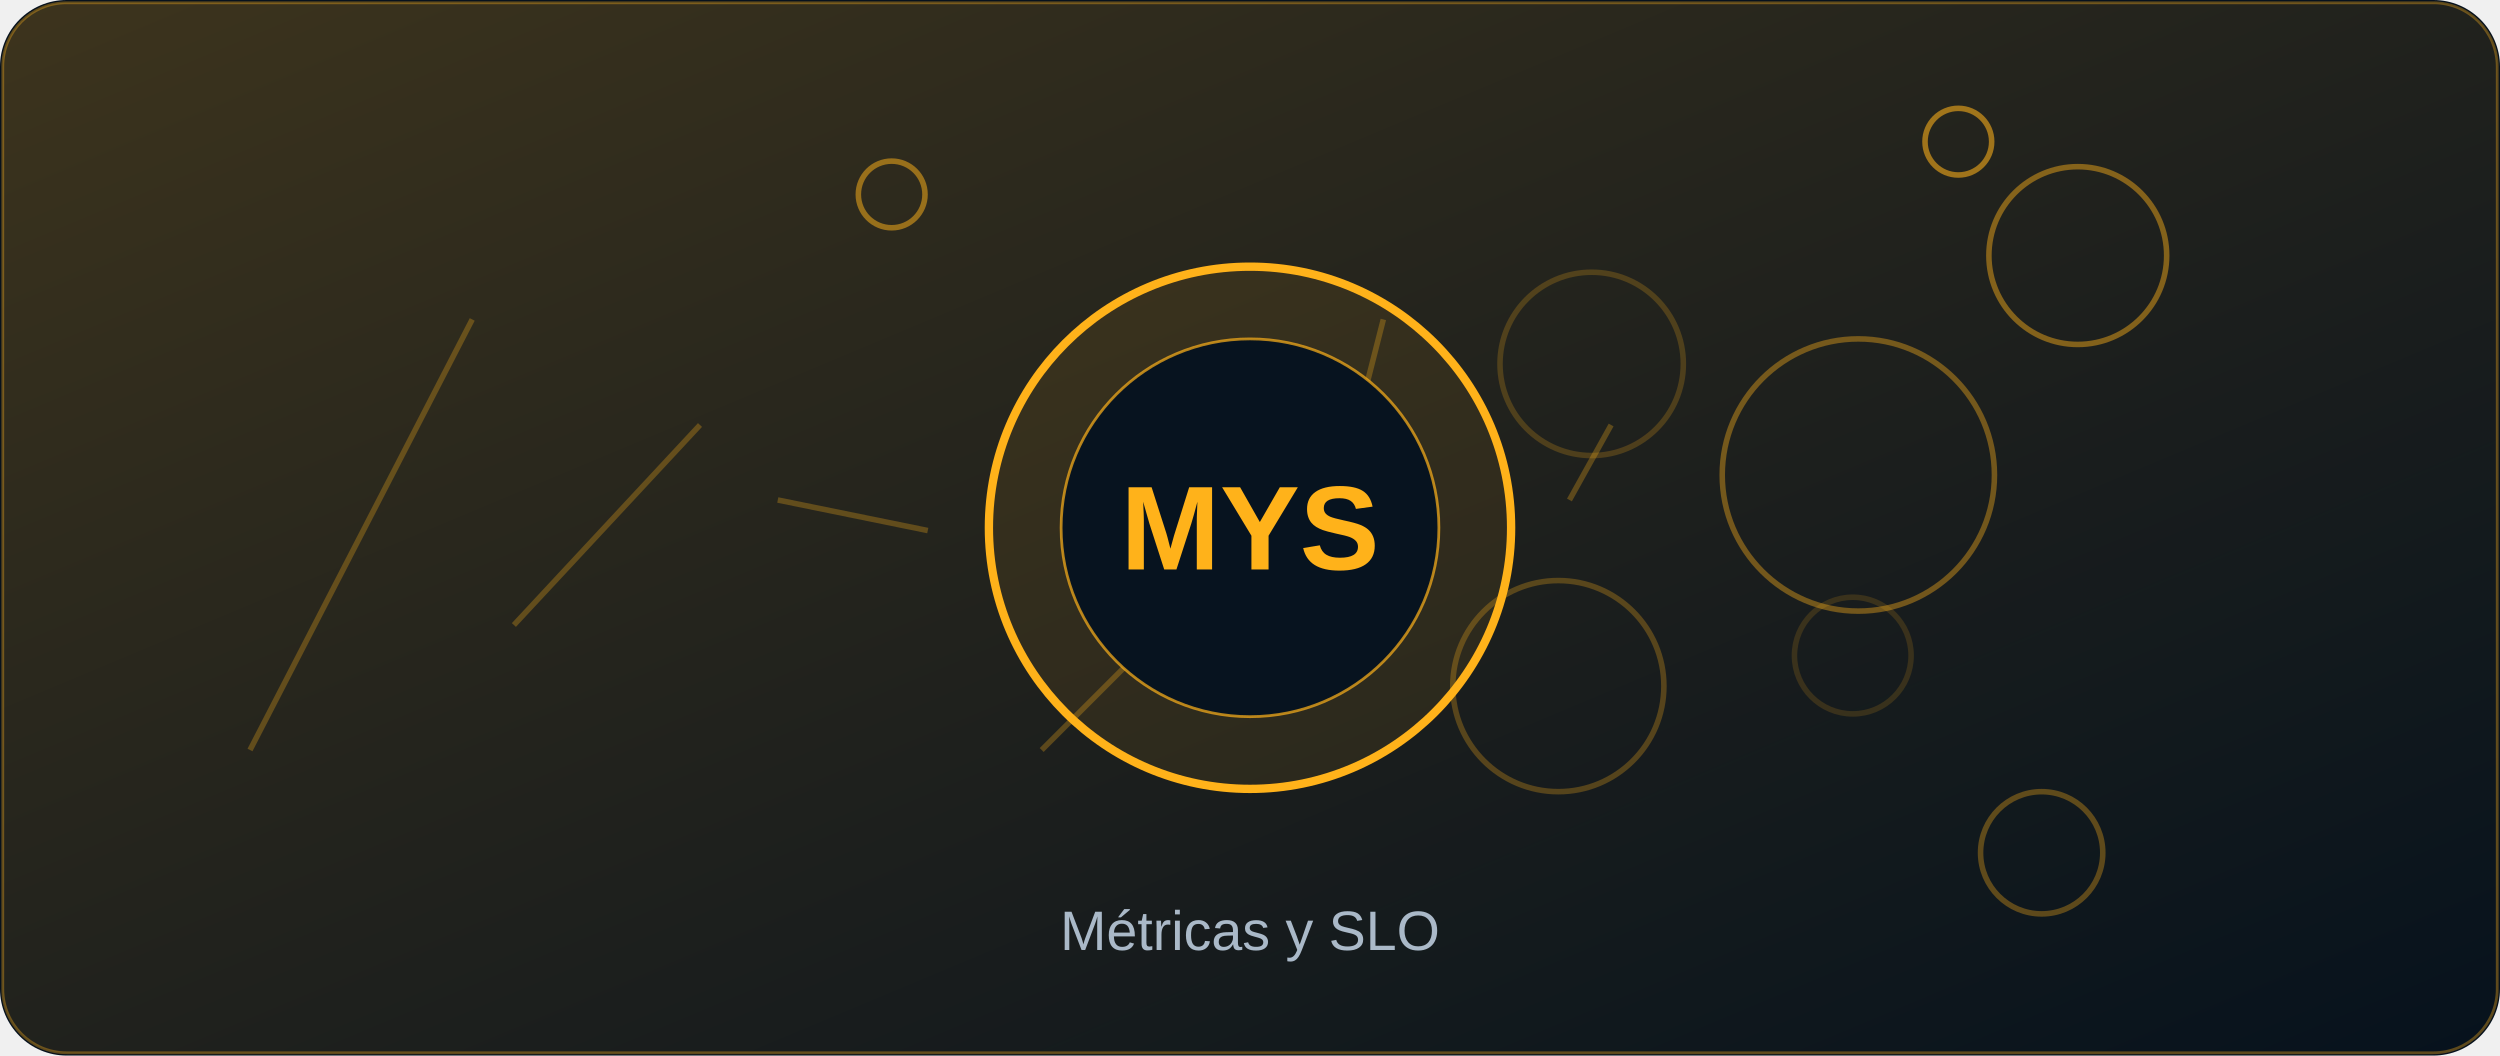
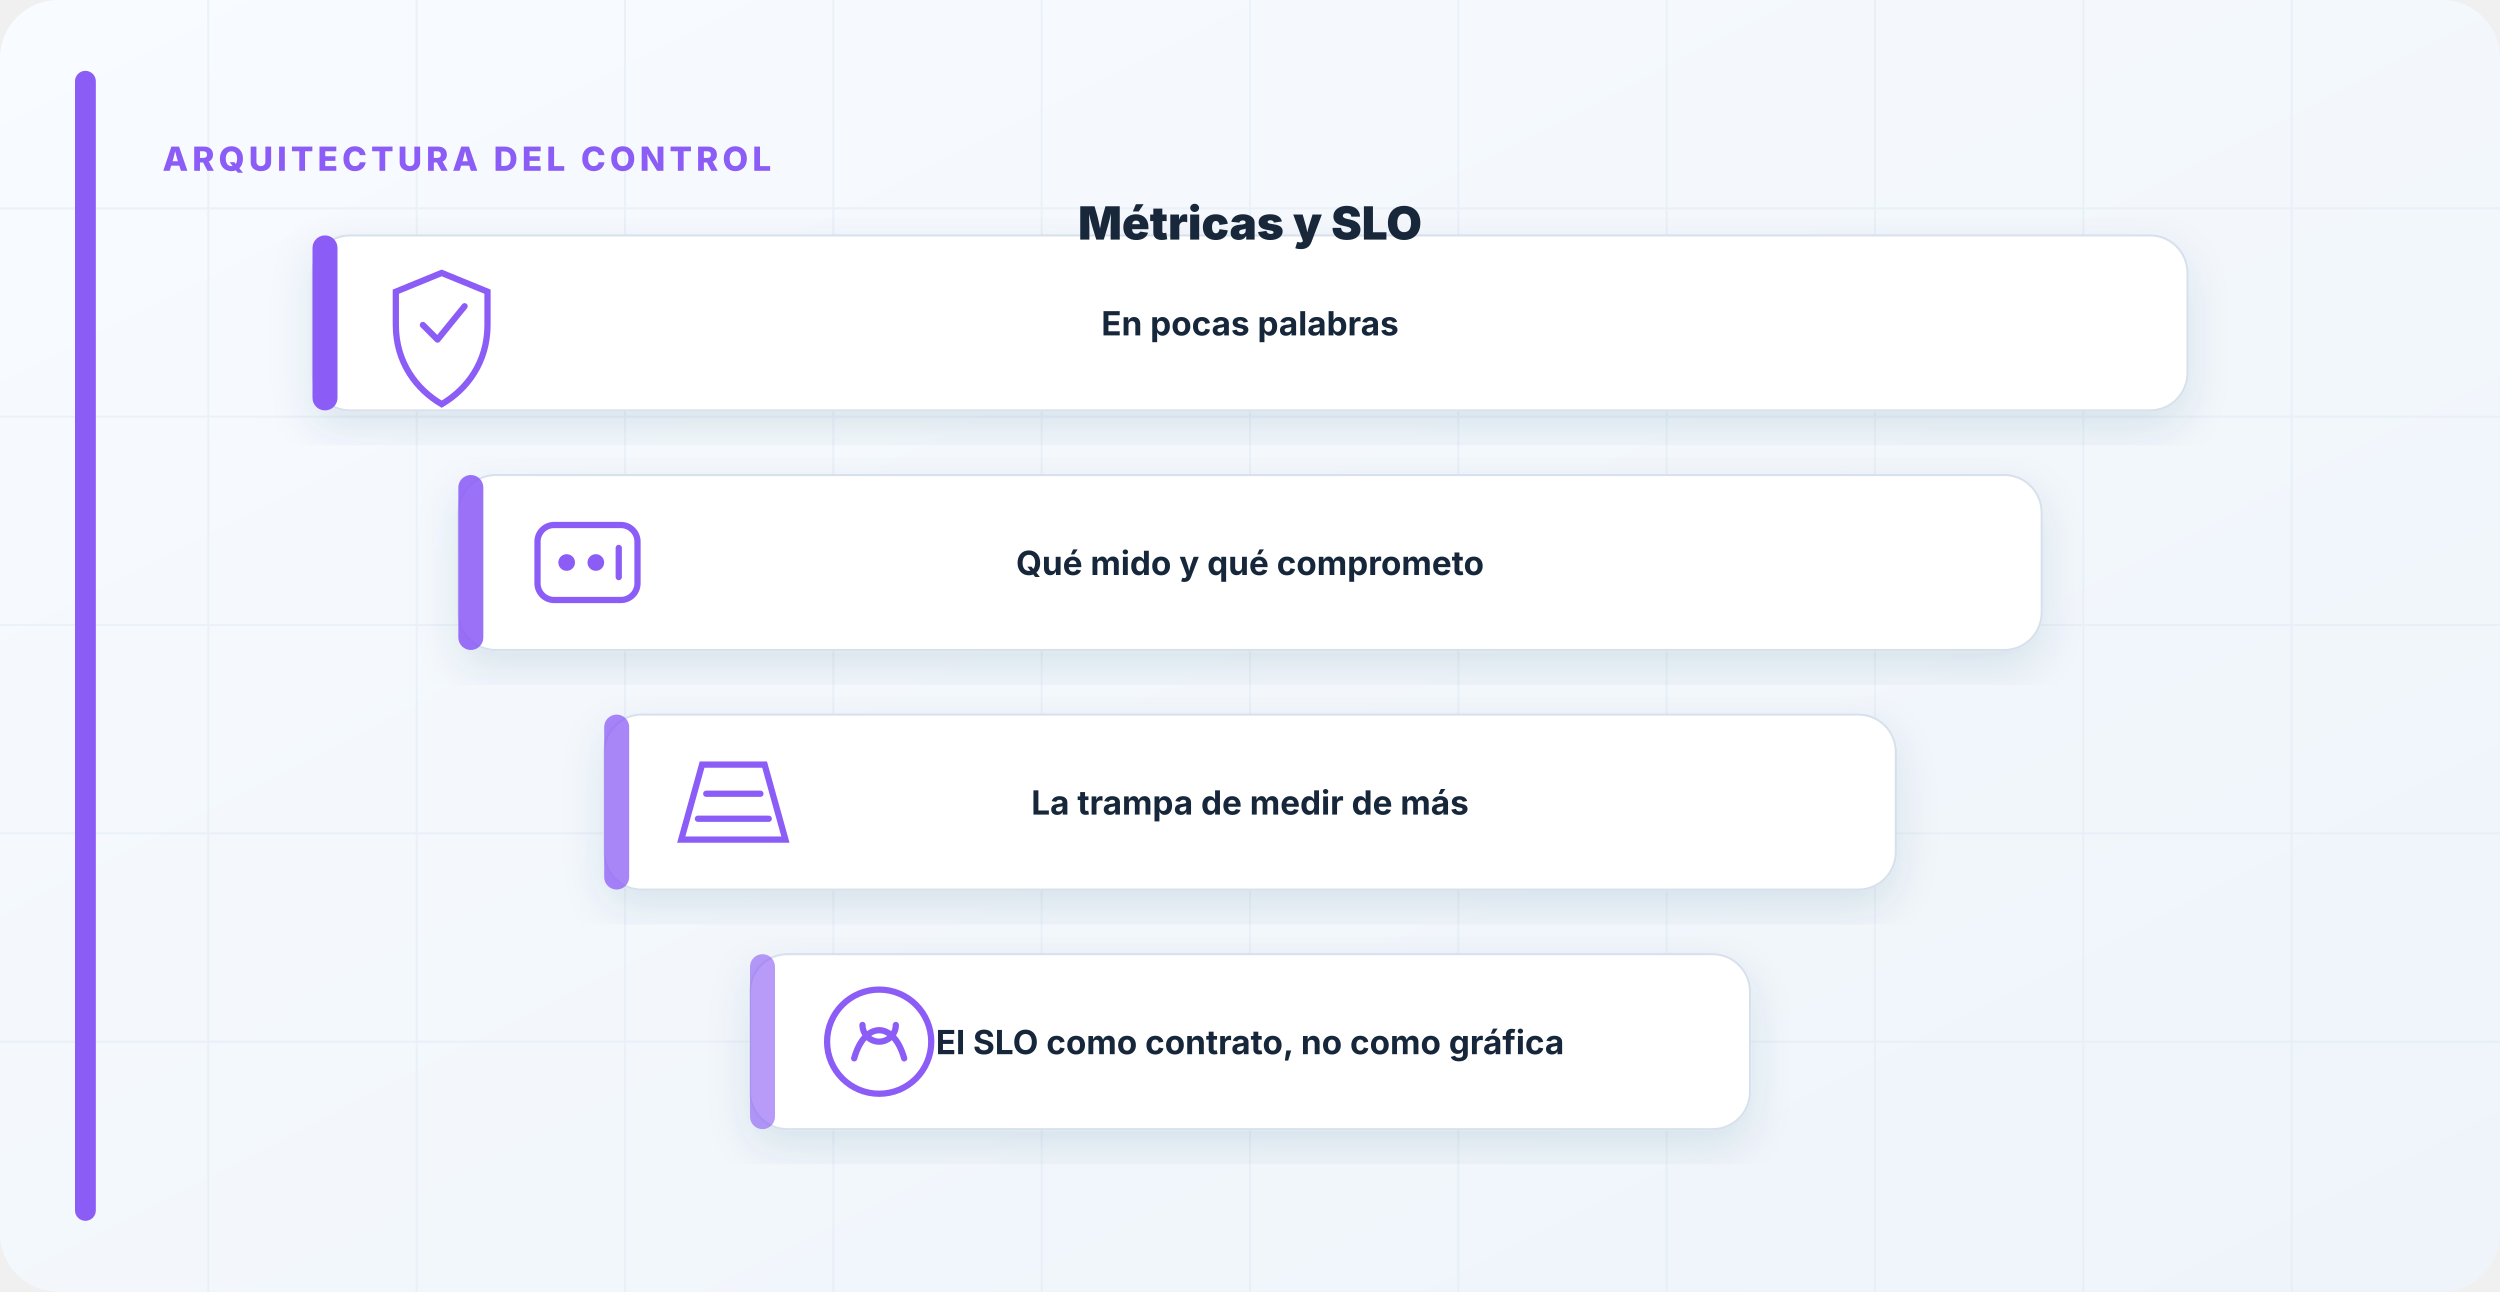
- <svg xmlns="http://www.w3.org/2000/svg" viewBox="0 0 900 380" role="img" aria-label="Diagrama de Métricas y SLO">
+ <svg xmlns="http://www.w3.org/2000/svg" width="1200" height="620" viewBox="0 0 1200 620" role="img" aria-labelledby="t d">
  <defs>
-     <linearGradient id="g" x1="0" y1="0" x2="1" y2="1">
-       <stop stop-color="#ffb21a" stop-opacity=".22" />
-       <stop offset="1" stop-color="#07131f" stop-opacity=".2" />
+     <linearGradient id="bg" x1="0" y1="0" x2="1" y2="1">
+       <stop stop-color="#F8FBFF" />
+       <stop offset="1" stop-color="#EEF4FA" />
    </linearGradient>
-     <filter id="gl">
-       <feGaussianBlur stdDeviation="8" />
+     <filter id="s" x="-20%" y="-20%" width="140%" height="140%">
+       <feDropShadow dx="0" dy="8" stdDeviation="10" flood-color="#284866" flood-opacity=".12" />
    </filter>
  </defs>
-   <rect width="900" height="380" rx="24" fill="#06111d" />
-   <rect x="1" y="1" width="898" height="378" rx="23" fill="url(#g)" stroke="#ffb21a" stroke-opacity=".35" />
-   <path d="M 90 270 L 170 115" stroke="#ffb21a" stroke-opacity=".28" stroke-width="2" />
-   <path d="M 185 225 L 252 153" stroke="#ffb21a" stroke-opacity=".28" stroke-width="2" />
-   <path d="M 280 180 L 334 191" stroke="#ffb21a" stroke-opacity=".28" stroke-width="2" />
-   <path d="M 375 270 L 416 229" stroke="#ffb21a" stroke-opacity=".28" stroke-width="2" />
-   <path d="M 470 225 L 498 115" stroke="#ffb21a" stroke-opacity=".28" stroke-width="2" />
-   <path d="M 565 180 L 580 153" stroke="#ffb21a" stroke-opacity=".28" stroke-width="2" />
-   <circle cx="667" cy="236" r="21" fill="none" stroke="#ffb21a" stroke-opacity="0.15" stroke-width="2" />
-   <circle cx="573" cy="131" r="33" fill="none" stroke="#ffb21a" stroke-opacity="0.21" stroke-width="2" />
-   <circle cx="561" cy="247" r="38" fill="none" stroke="#ffb21a" stroke-opacity="0.27" stroke-width="2" />
-   <circle cx="735" cy="307" r="22" fill="none" stroke="#ffb21a" stroke-opacity="0.33" stroke-width="2" />
-   <circle cx="669" cy="171" r="49" fill="none" stroke="#ffb21a" stroke-opacity="0.39" stroke-width="2" />
-   <circle cx="748" cy="92" r="32" fill="none" stroke="#ffb21a" stroke-opacity="0.45" stroke-width="2" />
-   <circle cx="321" cy="70" r="12" fill="none" stroke="#ffb21a" stroke-opacity="0.51" stroke-width="2" />
-   <circle cx="705" cy="51" r="12" fill="none" stroke="#ffb21a" stroke-opacity="0.57" stroke-width="2" />
-   <circle cx="450" cy="190" r="94" fill="#ffb21a" fill-opacity=".08" stroke="#ffb21a" stroke-width="3" />
-   <circle cx="450" cy="190" r="68" fill="#07131f" stroke="#ffb21a" stroke-opacity=".7" />
-   <text x="450" y="205" text-anchor="middle" fill="#ffb21a" font-size="43" font-family="Arial" font-weight="700">MYS</text>
-   <text x="450" y="342" text-anchor="middle" fill="#aab9c8" font-size="20" font-family="Arial">Métricas y SLO</text>
+   <rect width="1200" height="620" rx="28" fill="url(#bg)" />
+   <path d="M0 100H1200M0 200H1200M0 300H1200M0 400H1200M0 500H1200M100 0V620M200 0V620M300 0V620M400 0V620M500 0V620M600 0V620M700 0V620M800 0V620M900 0V620M1000 0V620M1100 0V620" stroke="#DDE7F1" stroke-width="1" opacity=".45" />
+   <rect x="36" y="34" width="10" height="552" rx="5" fill="#8B5CF6" />
+   <text x="78" y="82" font-family="Inter,Segoe UI,Arial" font-size="16" font-weight="800" fill="#8B5CF6" letter-spacing="2">ARQUITECTURA DEL CONTROL</text>
+   <g filter="url(#s)">
+     <rect x="150.0" y="113" width="900" height="84" rx="18" fill="#fff" stroke="#D6E1EC" />
+     <rect x="150.0" y="113" width="12" height="84" rx="6" fill="#8B5CF6" opacity="1.0" />
+     <path d="M212.0 131l22 9v16c0 18-10 31-22 38-12-7-22-20-22-38v-16l22-9z" fill="none" stroke="#8B5CF6" stroke-width="3" />
+     <path d="M203.0 156l7 7 13-16" fill="none" stroke="#8B5CF6" stroke-width="3" stroke-linecap="round" stroke-linejoin="round" />
+     <text x="600" y="161" text-anchor="middle" font-family="Inter,Segoe UI,Arial" font-size="16" font-weight="750" fill="#18283A">
+       <tspan x="600" dy="0">En pocas palabras</tspan>
+     </text>
+   </g>
+   <g filter="url(#s)">
+     <rect x="220.0" y="228" width="760" height="84" rx="18" fill="#fff" stroke="#D6E1EC" />
+     <rect x="220.0" y="228" width="12" height="84" rx="6" fill="#8B5CF6" opacity="0.87" />
+     <rect x="258.0" y="252" width="48" height="36" rx="8" fill="none" stroke="#8B5CF6" stroke-width="3" />
+     <circle cx="272.0" cy="270" r="4" fill="#8B5CF6" />
+     <circle cx="286.0" cy="270" r="4" fill="#8B5CF6" />
+     <path d="M297.0 263v14" stroke="#8B5CF6" stroke-width="3" stroke-linecap="round" />
+     <text x="600" y="276" text-anchor="middle" font-family="Inter,Segoe UI,Arial" font-size="16" font-weight="750" fill="#18283A">
+       <tspan x="600" dy="0">Qué mido y qué comprometo</tspan>
+     </text>
+   </g>
+   <g filter="url(#s)">
+     <rect x="290.0" y="343" width="620" height="84" rx="18" fill="#fff" stroke="#D6E1EC" />
+     <rect x="290.0" y="343" width="12" height="84" rx="6" fill="#8B5CF6" opacity="0.74" />
+     <path d="M327.0 403l10-36h30l10 36z" fill="none" stroke="#8B5CF6" stroke-width="3" />
+     <path d="M339.0 381h26M335.0 393h34" stroke="#8B5CF6" stroke-width="3" stroke-linecap="round" />
+     <text x="600" y="391" text-anchor="middle" font-family="Inter,Segoe UI,Arial" font-size="16" font-weight="750" fill="#18283A">
+       <tspan x="600" dy="0">La trampa de medir de más</tspan>
+     </text>
+   </g>
+   <g filter="url(#s)">
+     <rect x="360.0" y="458" width="480" height="84" rx="18" fill="#fff" stroke="#D6E1EC" />
+     <rect x="360.0" y="458" width="12" height="84" rx="6" fill="#8B5CF6" opacity="0.61" />
+     <circle cx="422.0" cy="500" r="25" fill="none" stroke="#8B5CF6" stroke-width="3" />
+     <path d="M410.0 508c5-18 19-18 24 0M414.0 492a8 8 0 1016 0" fill="none" stroke="#8B5CF6" stroke-width="3" stroke-linecap="round" />
+     <text x="600" y="506" text-anchor="middle" font-family="Inter,Segoe UI,Arial" font-size="16" font-weight="750" fill="#18283A">
+       <tspan x="600" dy="0">El SLO como contrato, no como gráfica</tspan>
+     </text>
+   </g>
+   <text x="600" y="115" text-anchor="middle" font-family="Inter,Segoe UI,Arial" font-size="22" font-weight="850" fill="#18283A">
+     <tspan x="600" dy="0">Métricas y SLO</tspan>
+   </text>
</svg>
